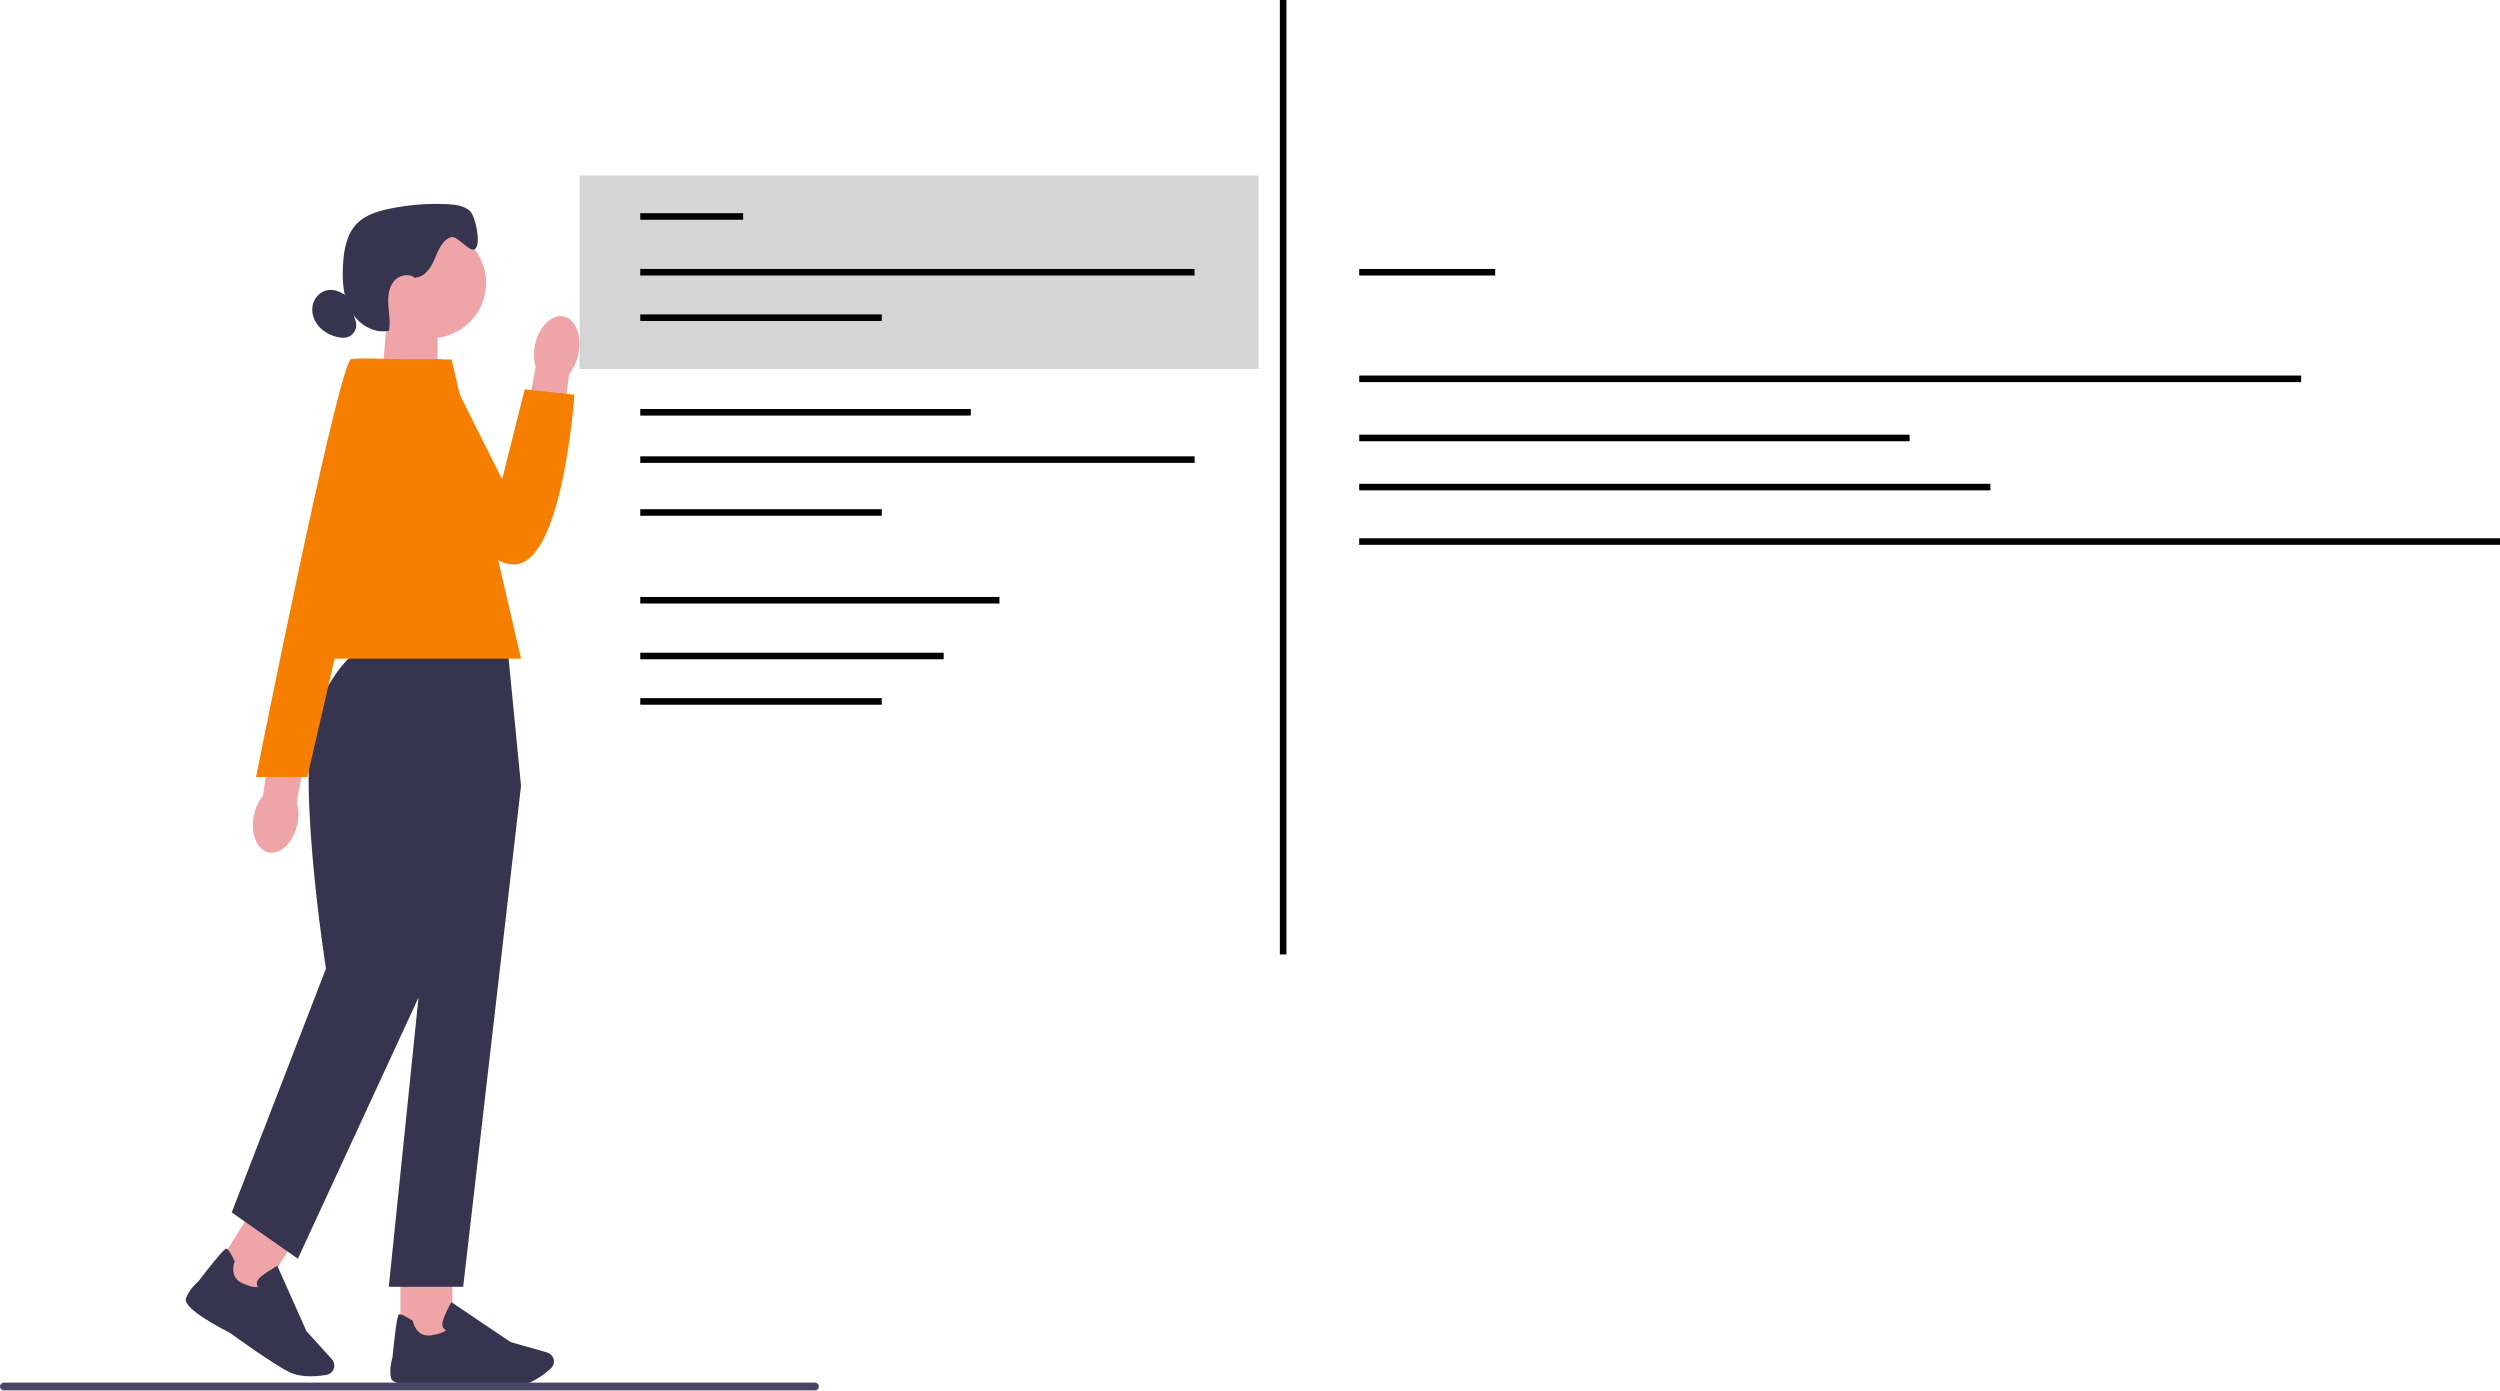
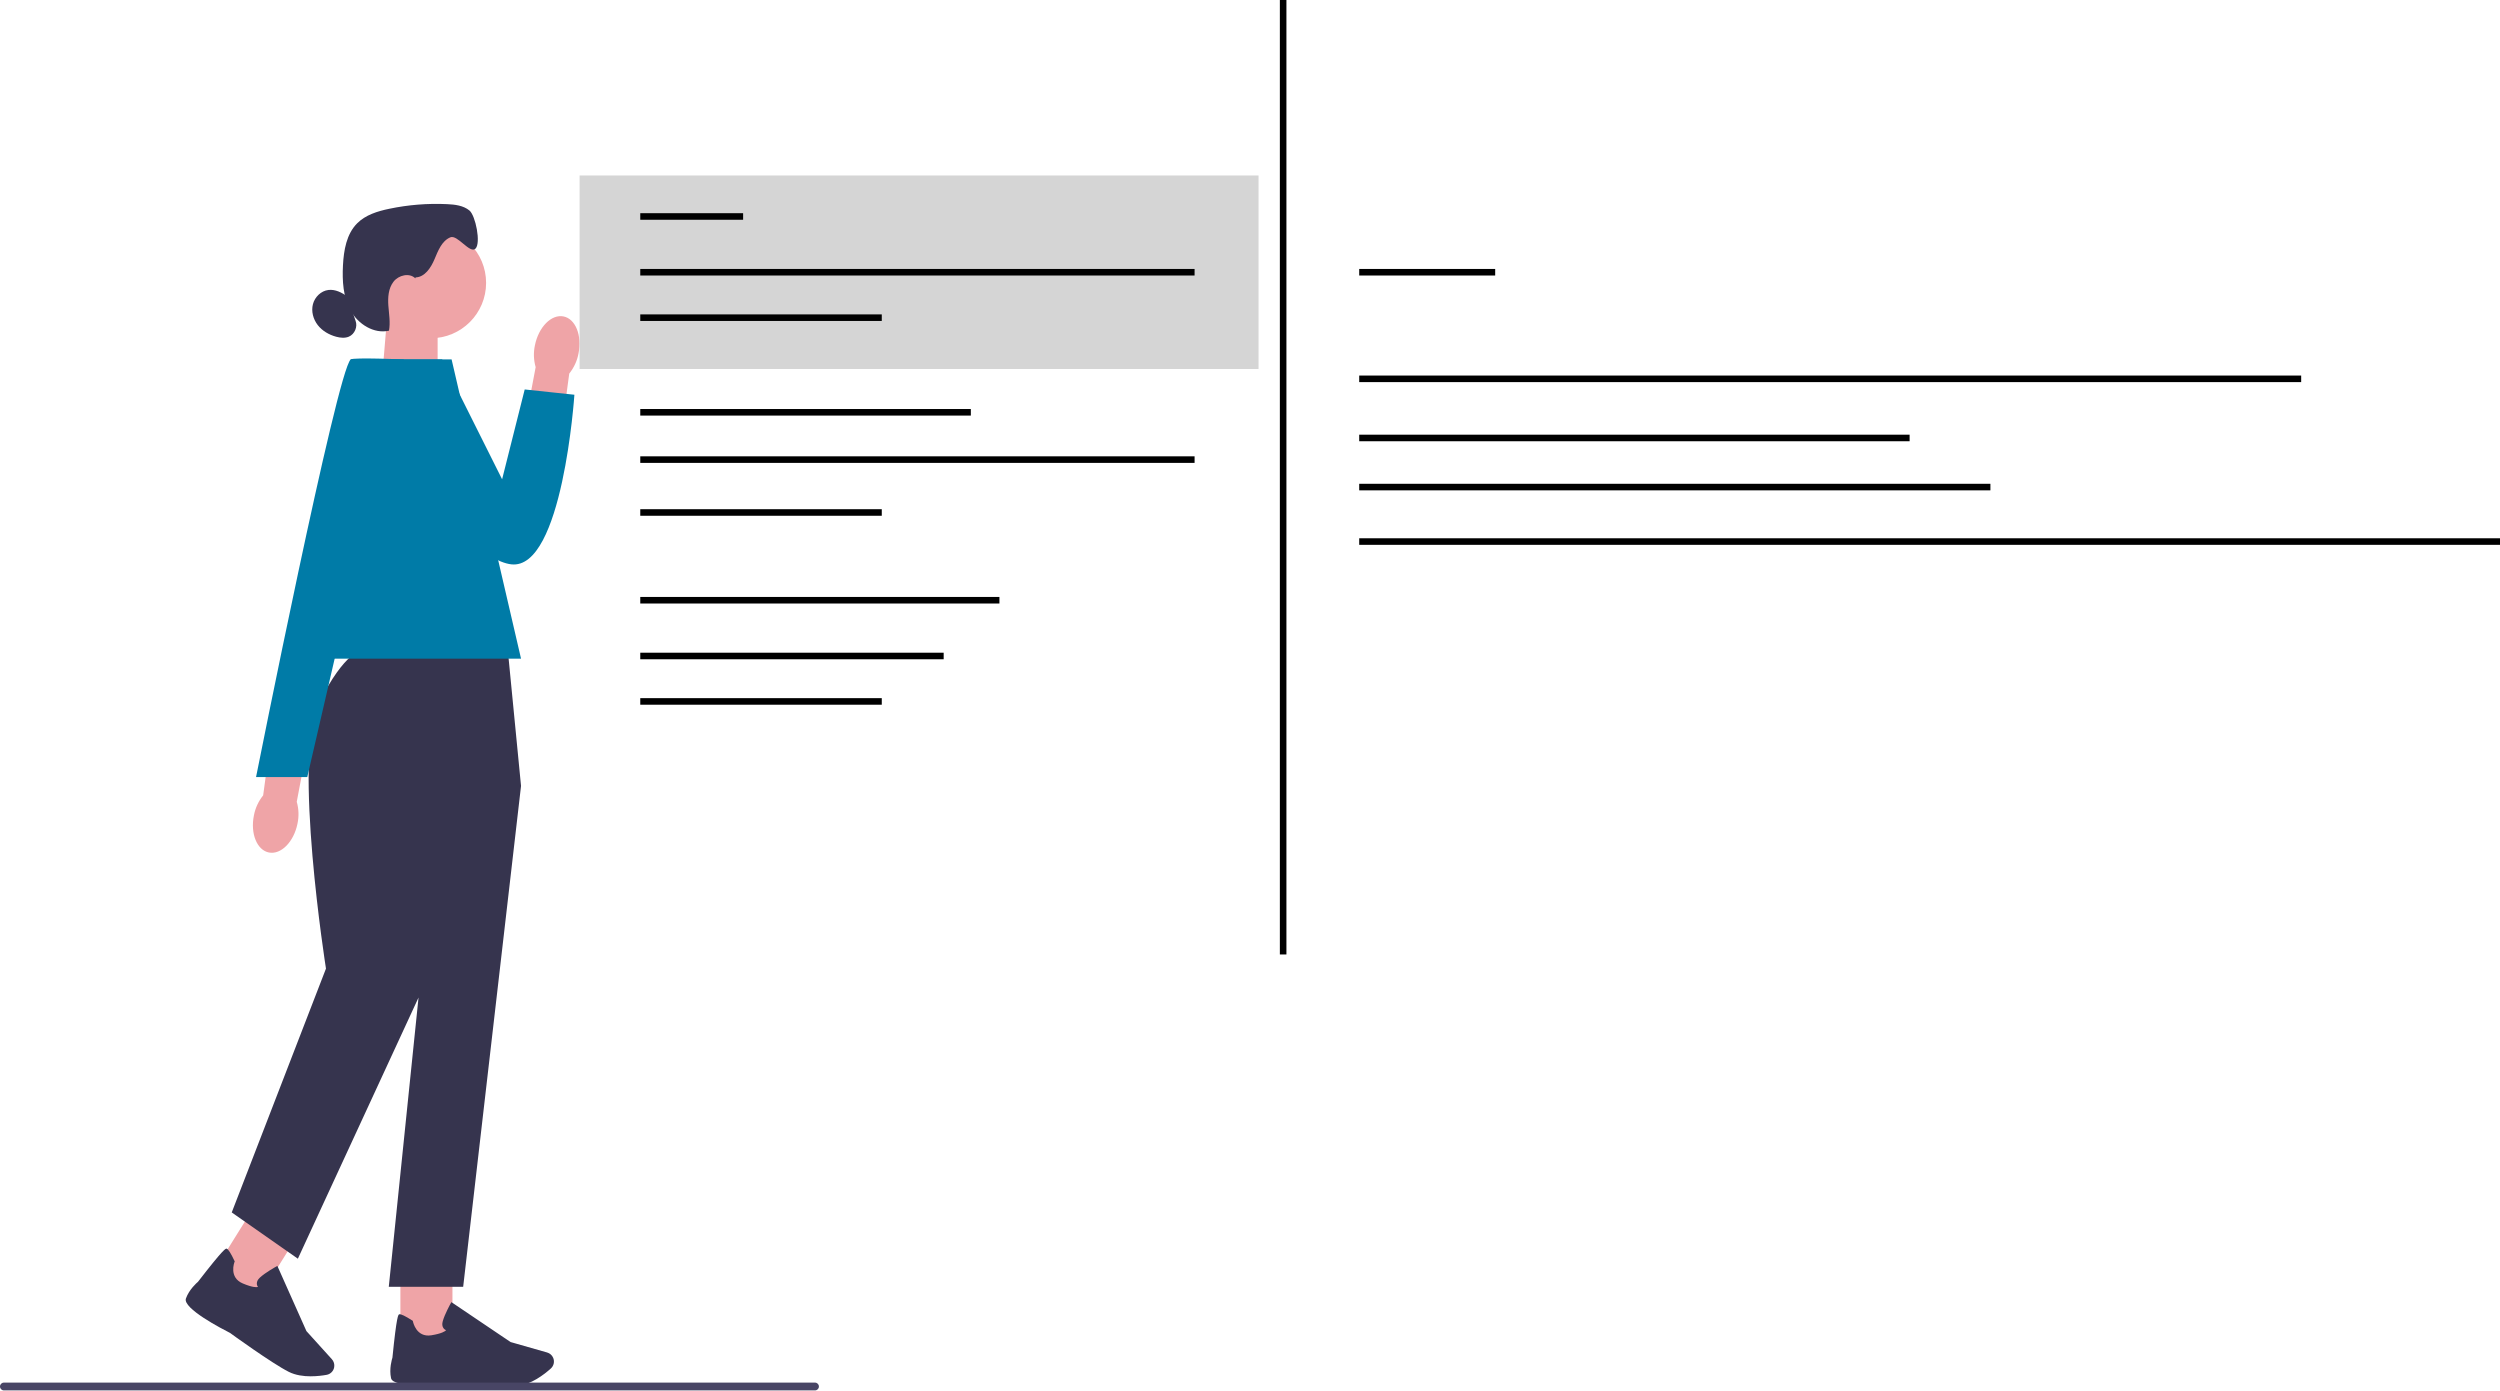
<svg xmlns="http://www.w3.org/2000/svg" width="762.208" height="423.914" viewBox="0 0 762.208 423.914">
  <polygon points="116.484 115.198 133.424 120.768 133.424 96.378 118.054 96.378 116.484 115.198" fill="#efa4a7" stroke-width="0" />
  <circle cx="131.324" cy="86.248" r="16.88" fill="#efa4a7" stroke-width="0" />
  <path d="m126.694,84.578c2.83-.09,4.68-2.94,5.78-5.55s2.23-5.6,4.85-6.68c2.14-.88,5.92,5.07,7.62,3.48,1.76-1.65.04-10.13-1.83-11.66s-4.43-1.82-6.84-1.93c-5.88-.27-11.8.2-17.57,1.41-3.57.74-7.24,1.86-9.81,4.44-3.26,3.27-4.09,8.21-4.33,12.82-.24,4.72.03,9.66,2.33,13.79,2.3,4.13,7.1,7.18,11.7,6.12.46-2.5,0-5.07-.19-7.61-.18-2.54,0-5.28,1.56-7.31s4.86-2.82,6.67-1.03" fill="#36344e" stroke-width="0" />
  <path d="m105.924,90.428c-1.69-1.24-3.71-2.27-5.79-2.02-2.25.27-4.14,2.12-4.72,4.31s.07,4.6,1.46,6.39c1.39,1.79,3.45,2.97,5.64,3.56,1.26.34,2.65.48,3.85-.03,1.78-.76,2.73-3.03,2.04-4.84" fill="#36344e" stroke-width="0" />
  <rect x="122.074" y="386.558" width="15.87" height="22.51" fill="#efa4a7" stroke-width="0" />
  <path d="m153.404,422.698c1.67,0,3.15-.04,4.27-.14,4.22-.39,8.24-3.5,10.26-5.32.91-.82,1.2-2.12.73-3.24h0c-.34-.81-1.02-1.41-1.86-1.65l-11.14-3.18-18.04-12.17-.2.36c-.08.13-1.85,3.32-2.44,5.48-.23.82-.17,1.5.18,2.03.24.37.57.58.84.7-.33.34-1.35,1.03-4.5,1.54-4.6.73-5.57-4.04-5.61-4.24l-.03-.16-.14-.09c-2.19-1.41-3.54-2.05-4-1.91-.29.09-.78.23-2.08,13.22-.13.41-1.05,3.4-.42,6.25.68,3.11,14.26,2.04,16.97,1.79.08,0,10.25.73,17.21.73h0l0-0Z" fill="#36344e" stroke-width="0" />
  <rect x="66.415" y="374.679" width="22.51" height="15.87" transform="translate(-288.0827 246.0464) rotate(-58.05)" fill="#efa4a7" stroke-width="0" />
  <path d="m94.774,419.608c1.86,0,3.57-.22,4.79-.44,1.2-.21,2.14-1.16,2.33-2.37h0c.14-.86-.12-1.73-.7-2.38l-7.77-8.59-8.86-19.87-.36.2c-.14.07-3.33,1.84-4.97,3.36-.63.58-.94,1.19-.93,1.82,0,.44.17.79.34,1.04-.46.12-1.69.16-4.63-1.08-4.29-1.81-2.59-6.37-2.51-6.56l.06-.15-.07-.15c-1.11-2.36-1.91-3.61-2.38-3.74-.29-.08-.78-.21-8.76,10.11-.33.27-2.69,2.33-3.67,5.08-1.07,3,11.02,9.27,13.45,10.5.07.06,12.73,9.26,17.92,11.87,2.06,1.04,4.5,1.36,6.72,1.36h0v-.01Z" fill="#36344e" stroke-width="0" />
  <path d="m110.394,198.288h44.43s4.03,41.33,4.03,41.33l-17.64,152.71h-22.68s9.07-88.2,9.07-88.2l-36.79,79.63-20.16-14.11,28.73-74.34s-10.26-64.76-2.2-80.89c8.06-16.13,13.21-16.13,13.21-16.13h0l0-0Z" fill="#36344e" stroke-width="0" />
-   <polygon points="88.294 200.808 158.854 200.808 137.684 109.578 106.944 109.578 88.294 200.808" fill="#f77f00" stroke-width="0" />
+   <polygon points="88.294 200.808 158.854 200.808 137.684 109.578 106.944 109.578 88.294 200.808" fill="#007BA7" stroke-width="0" />
  <path id="uuid-dd7ab27a-713c-4954-9860-a8ae657a3e39-257" d="m176.374,107.788c1.13-5.55-.94-10.62-4.6-11.32-3.67-.7-7.55,3.23-8.68,8.78-.48,2.21-.41,4.5.22,6.69l-4.46,23.57,11.53,1.82,3.17-23.43c1.43-1.79,2.4-3.88,2.82-6.11h0l-0-0Z" fill="#efa4a7" stroke-width="0" />
-   <path d="m107.694,109.578h27.11s18.28,36.55,18.28,36.55l6.89-27.39,15.15,1.61s-3.58,53.52-19.25,51.71-52.2-50.03-48.18-62.48h0l-0-0Z" fill="#f77f00" stroke-width="0" />
+   <path d="m107.694,109.578h27.11s18.28,36.55,18.28,36.55l6.89-27.39,15.15,1.61s-3.58,53.52-19.25,51.71-52.2-50.03-48.18-62.48h0l-0-0Z" fill="#007BA7" stroke-width="0" />
  <path id="uuid-14e5555c-73c7-4293-a131-2bc60b1411bc-258" d="m77.414,248.598c-1.13,5.55.94,10.62,4.6,11.32,3.67.7,7.55-3.23,8.68-8.78.48-2.21.41-4.5-.22-6.69l4.46-23.57-11.53-1.82-3.17,23.43c-1.43,1.79-2.4,3.88-2.82,6.11h0l0.0 0Z" fill="#efa4a7" stroke-width="0" />
-   <path d="m123.144,109.578s-15.41-.65-16.21,0c-4.2,3.44-28.87,127.34-28.87,127.34h15.62s29.45-127.34,29.45-127.34h.01Z" fill="#f77f00" stroke-width="0" />
+   <path d="m123.144,109.578s-15.41-.65-16.21,0c-4.2,3.44-28.87,127.34-28.87,127.34h15.62s29.45-127.34,29.45-127.34h.01Z" fill="#007BA7" stroke-width="0" />
  <path d="m249.67,422.724c0,.66-.53,1.19-1.19,1.19H1.19c-.66,0-1.19-.53-1.19-1.19,0-.66.53-1.19,1.19-1.19h247.29c.66,0,1.19.53,1.19,1.19Z" fill="#484565" stroke-width="0" />
  <rect x="176.708" y="53.5" width="207" height="59" fill="#d5d5d5" stroke-width="0" />
  <line x1="195.208" y1="66" x2="226.565" y2="66" fill="none" stroke="#000" stroke-miterlimit="10" stroke-width="2" />
  <line x1="195.208" y1="83" x2="364.208" y2="83" fill="none" stroke="#000" stroke-miterlimit="10" stroke-width="2" />
  <line x1="414.403" y1="83" x2="455.857" y2="83" fill="none" stroke="#000" stroke-miterlimit="10" stroke-width="2" />
  <line x1="195.208" y1="96.855" x2="268.838" y2="96.855" fill="none" stroke="#000" stroke-miterlimit="10" stroke-width="2" />
  <line x1="195.208" y1="183" x2="304.708" y2="183" fill="none" stroke="#000" stroke-miterlimit="10" stroke-width="2" />
  <line x1="195.208" y1="200" x2="287.708" y2="200" fill="none" stroke="#000" stroke-miterlimit="10" stroke-width="2" />
  <line x1="195.208" y1="213.855" x2="268.838" y2="213.855" fill="none" stroke="#000" stroke-miterlimit="10" stroke-width="2" />
  <line x1="195.208" y1="125.703" x2="295.99" y2="125.703" fill="none" stroke="#000" stroke-miterlimit="10" stroke-width="2" />
  <line x1="195.208" y1="140.127" x2="364.208" y2="140.127" fill="none" stroke="#000" stroke-miterlimit="10" stroke-width="2" />
  <line x1="195.208" y1="156.248" x2="268.838" y2="156.248" fill="none" stroke="#000" stroke-miterlimit="10" stroke-width="2" />
  <line x1="391.208" x2="391.208" y2="291" fill="none" stroke="#000" stroke-miterlimit="10" stroke-width="2" />
  <line x1="414.403" y1="115.5" x2="701.59" y2="115.5" fill="none" stroke="#000" stroke-miterlimit="10" stroke-width="2" />
  <line x1="414.403" y1="133.528" x2="582.208" y2="133.528" fill="none" stroke="#000" stroke-miterlimit="10" stroke-width="2" />
  <line x1="414.403" y1="148.5" x2="606.84" y2="148.5" fill="none" stroke="#000" stroke-miterlimit="10" stroke-width="2" />
  <line x1="414.403" y1="165.111" x2="762.208" y2="165.111" fill="none" stroke="#000" stroke-miterlimit="10" stroke-width="2" />
</svg>
